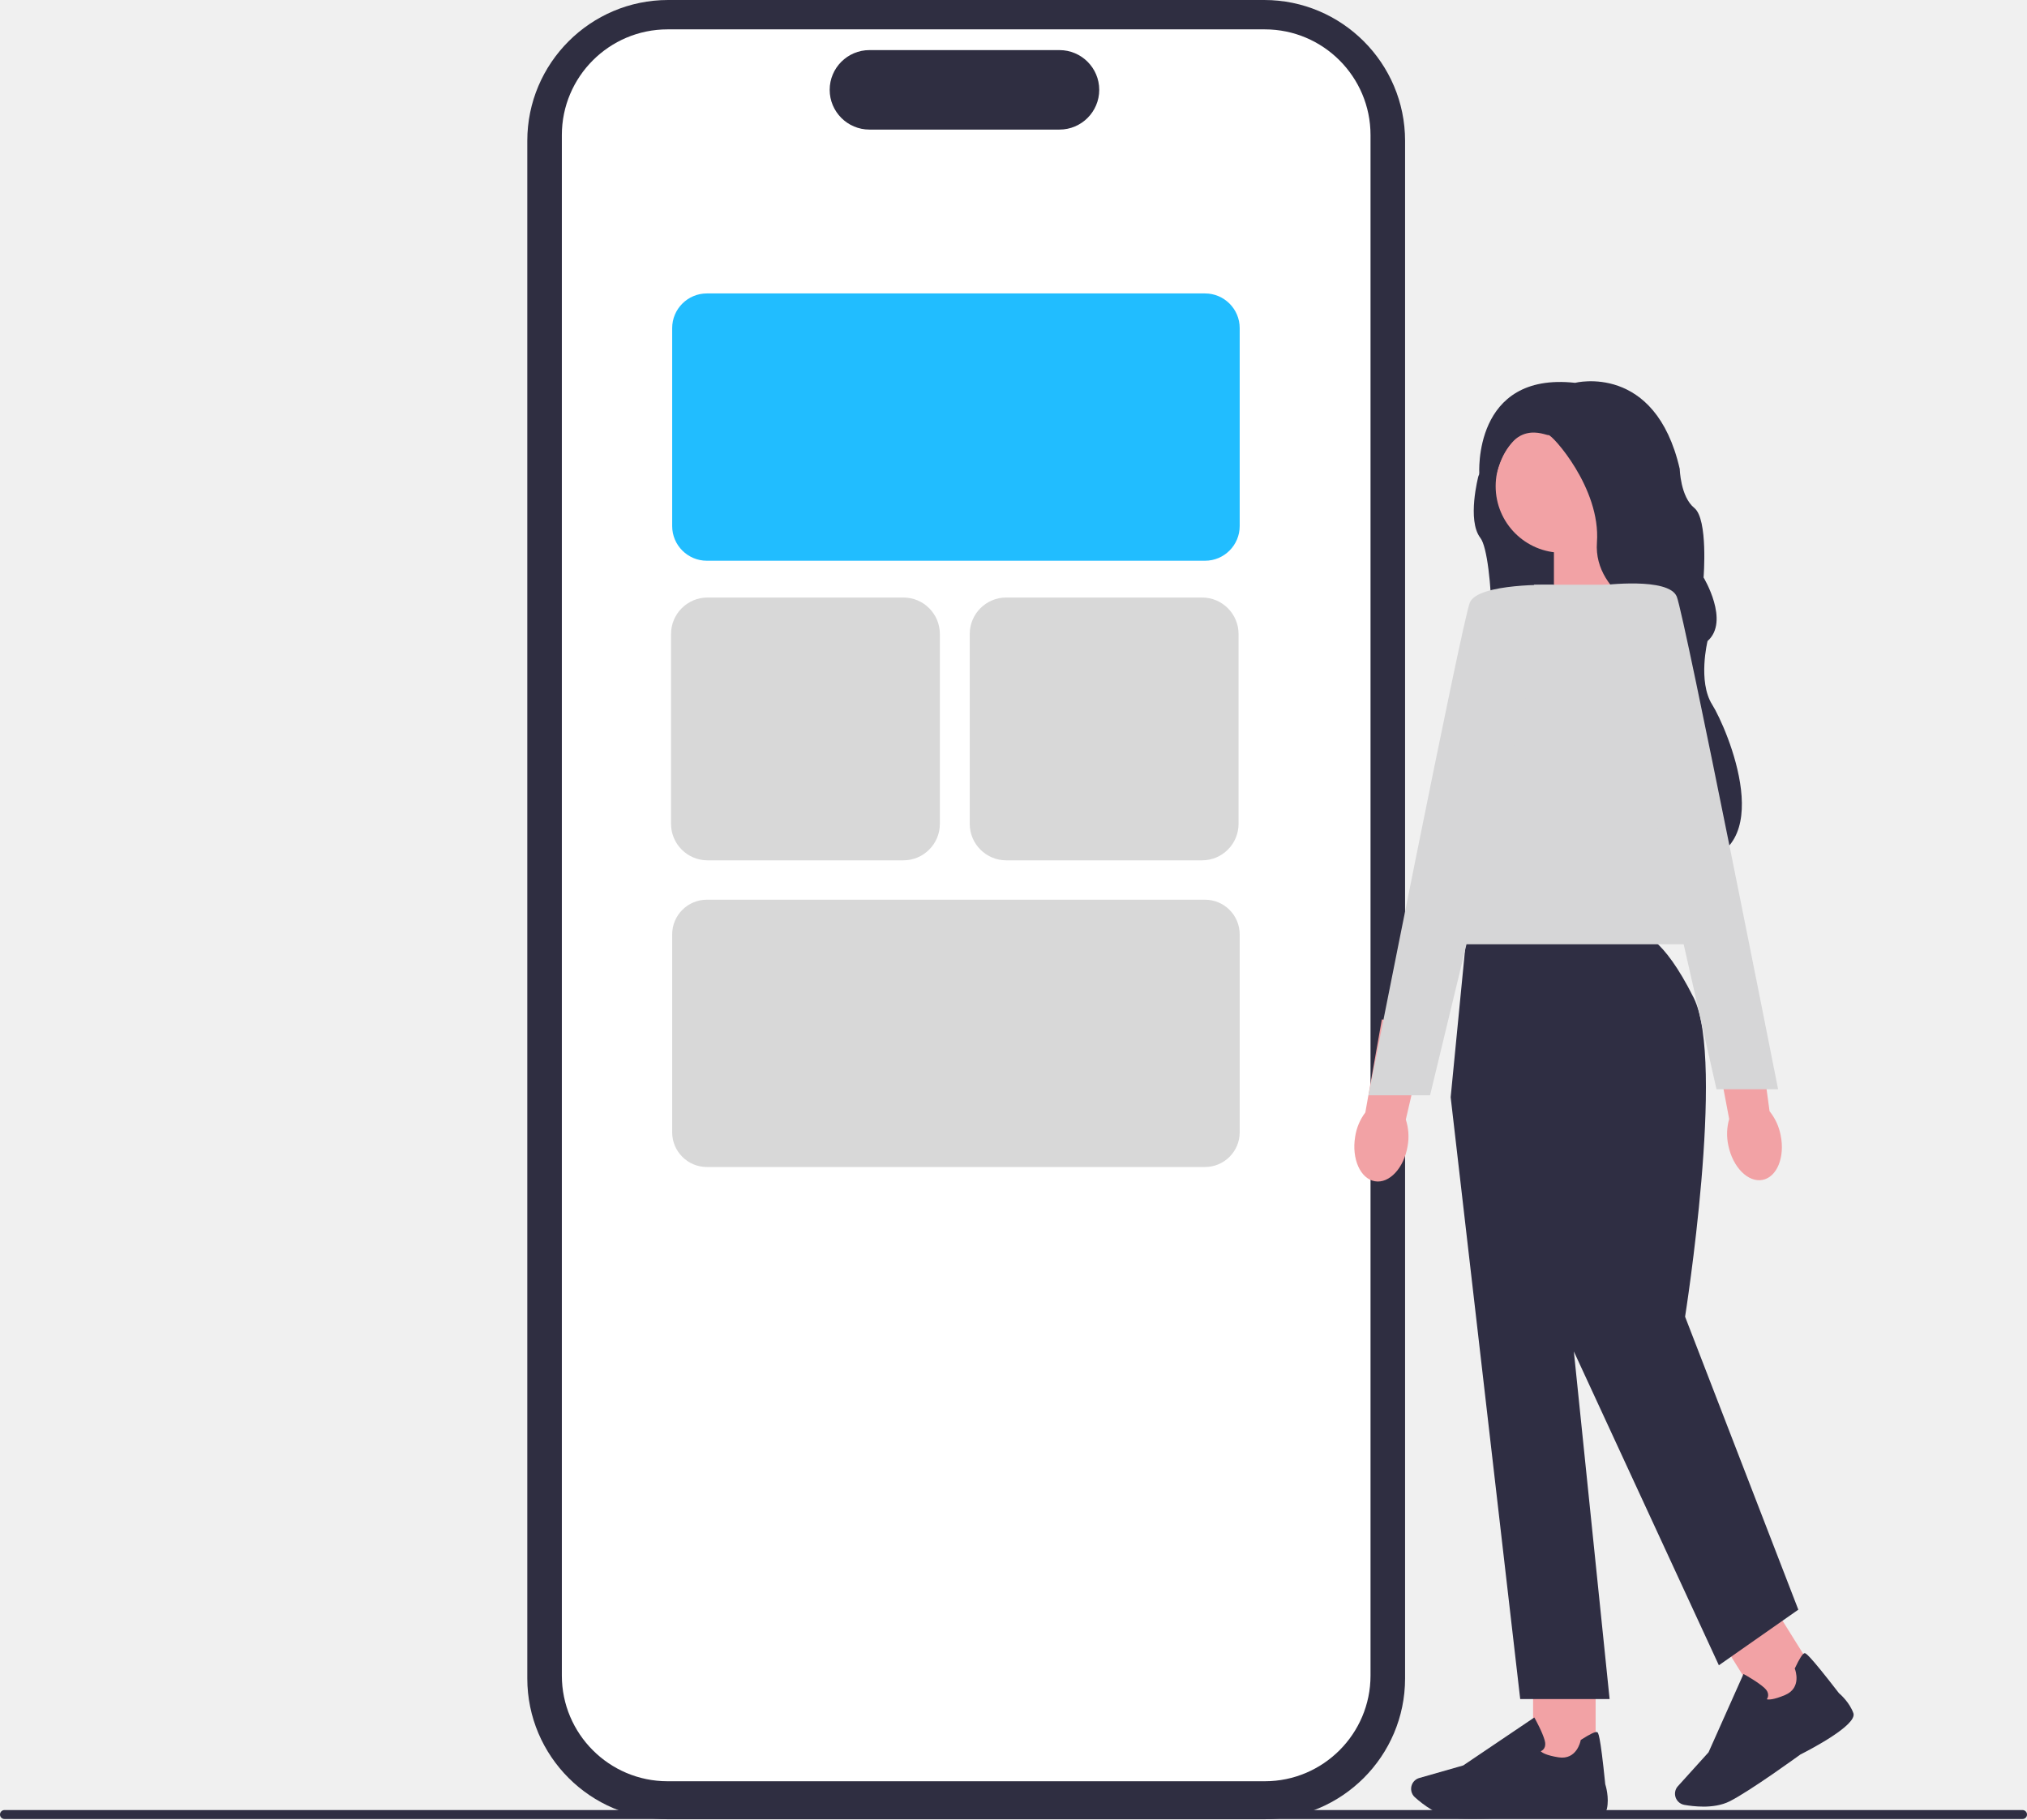
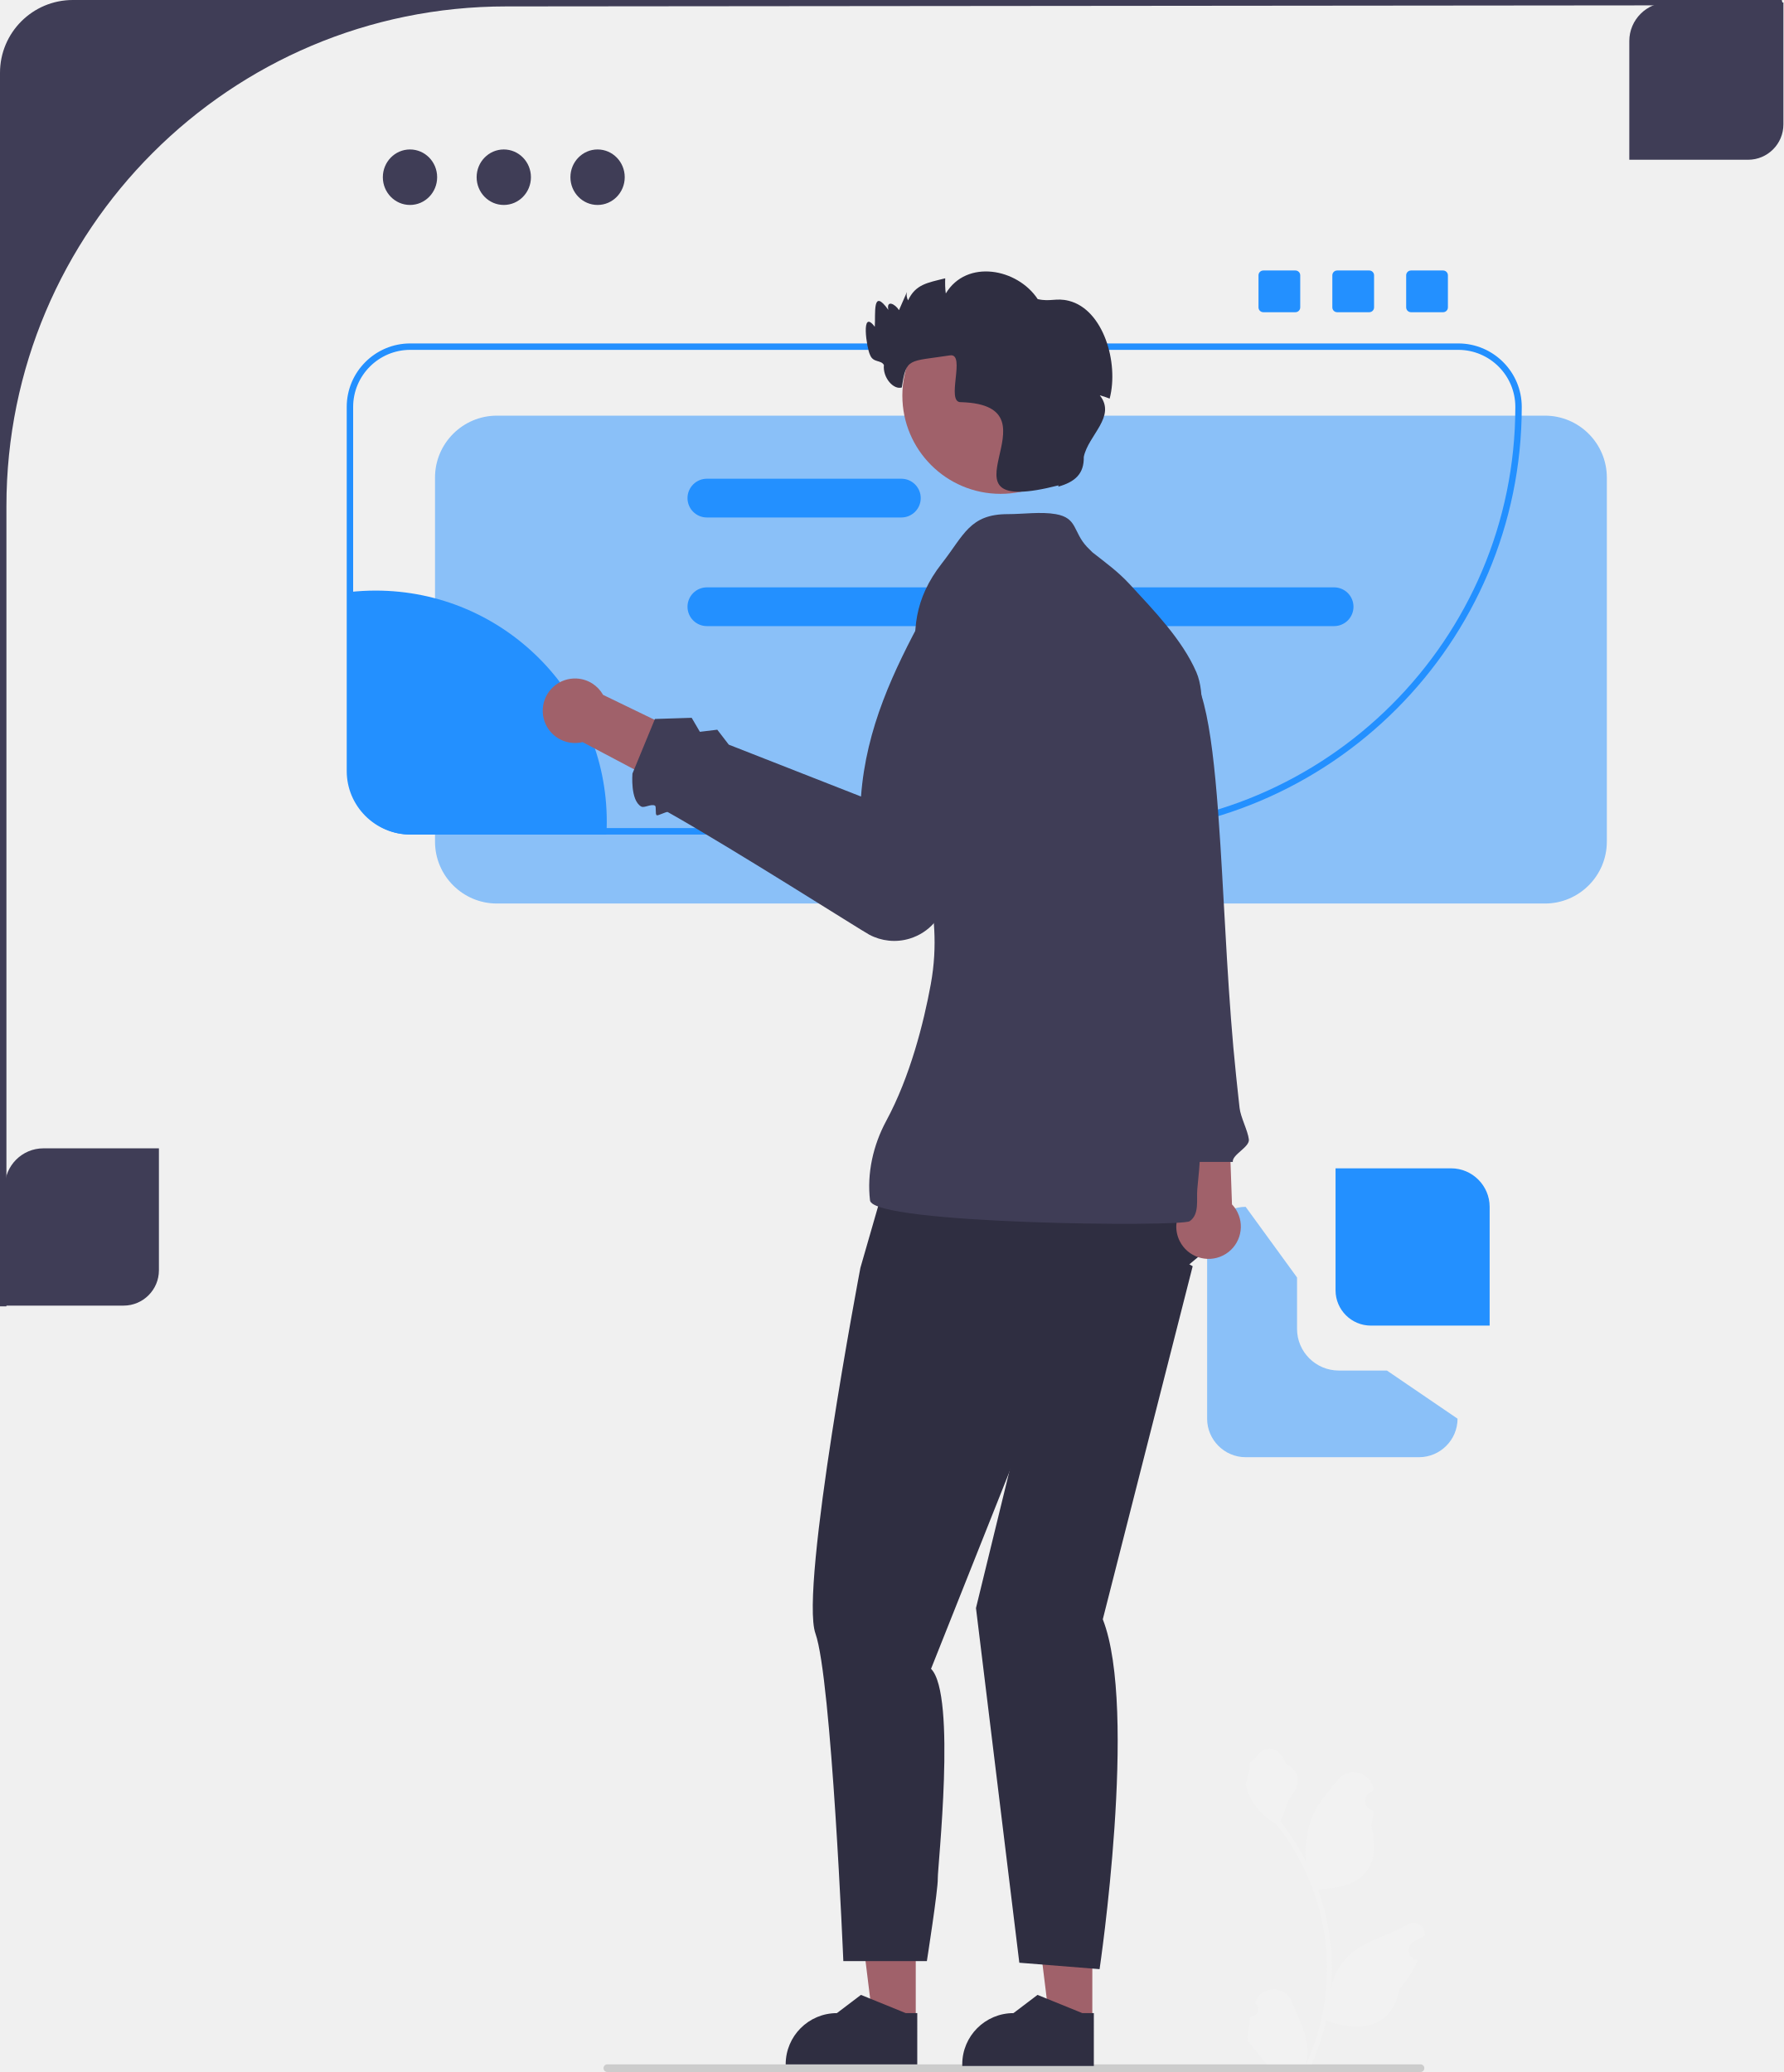
- <svg xmlns="http://www.w3.org/2000/svg" width="678.62" height="609.152" viewBox="0 0 678.62 609.152">
-   <path d="m423.25,609.152h-199.559c-26.002,0-47.157-21.154-47.157-47.157V47.157c0-26.003,21.155-47.157,47.157-47.157h199.559c26.003,0,47.157,21.154,47.157,47.157v514.837c0,26.003-21.154,47.157-47.157,47.157Z" fill="#2f2e41" stroke-width="0" />
-   <path d="m423.453,596.425h-199.966c-19.511,0-35.384-15.873-35.384-35.384V45.218c0-19.511,15.873-35.384,35.384-35.384h199.966c19.511,0,35.384,15.873,35.384,35.384v515.823c0,19.511-15.873,35.384-35.384,35.384Z" fill="#fff" stroke-width="0" />
-   <path d="m354.709,43.387h-63.634c-7.337,0-13.305-5.969-13.305-13.305s5.969-13.305,13.305-13.305h63.634c7.337,0,13.305,5.969,13.305,13.305s-5.969,13.305-13.305,13.305Z" fill="#2f2e41" stroke-width="0" />
-   <path d="m403.432,187.754h-166.788c-6.4,0-11.606-5.207-11.606-11.606v-66.288c0-6.399,5.206-11.605,11.606-11.605h166.788c6.399,0,11.606,5.206,11.606,11.605v66.288c0,6.399-5.206,11.606-11.606,11.606Z" fill="#21bdff" stroke-width="0" />
-   <path d="m403.432,390.754h-166.788c-6.4,0-11.606-5.207-11.606-11.606v-66.288c0-6.399,5.206-11.605,11.606-11.605h166.788c6.399,0,11.606,5.206,11.606,11.605v66.288c0,6.399-5.206,11.606-11.606,11.606Z" fill="#d8d8d8" stroke-width="0" />
-   <path d="m402.442,288.07h-65.57c-6.735,0-12.215-5.479-12.215-12.215v-63.57c0-6.735,5.479-12.215,12.215-12.215h65.57c6.735,0,12.215,5.479,12.215,12.215v63.57c0,6.735-5.479,12.215-12.215,12.215Z" fill="#d8d8d8" stroke-width="0" />
-   <path d="m302.442,288.07h-65.57c-6.735,0-12.215-5.479-12.215-12.215v-63.57c0-6.735,5.479-12.215,12.215-12.215h65.57c6.735,0,12.215,5.479,12.215,12.215v63.57c0,6.735-5.479,12.215-12.215,12.215Z" fill="#d8d8d8" stroke-width="0" />
-   <path d="m499.151,148.955l-4.21,10.53s-3.88,14.74.67,20.62c4.54,5.87,5.55,50.88.67,54.2-4.88,3.33,61.85-30.82,61.85-30.82,0,0-26.05-60.41-26.49-60.63s-17.51-5.54-17.51-5.54l-14.96,11.64h-.02Z" fill="#2f2e43" stroke-width="0" />
-   <polygon points="542.601 201.005 520.241 208.355 520.241 176.175 540.531 176.175 542.601 201.005" fill="#f2a2a5" stroke-width="0" />
-   <path id="uuid-4b95b5b1-38e0-4a6b-a87e-620e87f12b50-777" d="m471.261,383.715c-1.21,7.37-6.13,12.66-10.98,11.81s-7.81-7.52-6.59-14.9c.44-2.95,1.61-5.75,3.41-8.14l5.54-31.17,15.08,3.16-7.07,30.39c.93,2.88,1.14,5.91.61,8.85h0l0.0 0Z" fill="#f2a2a5" stroke-width="0" />
-   <rect x="513.261" y="561.295" width="20.94" height="29.71" fill="#f2a2a5" stroke-width="0" />
-   <path d="m492.861,608.995c-2.2,0-4.16-.05-5.64-.19-5.56-.51-10.87-4.62-13.54-7.02-1.2-1.08-1.58-2.8-.96-4.28h0c.45-1.06,1.34-1.86,2.45-2.17l14.7-4.2,23.8-16.06.27.48c.1.18,2.44,4.39,3.22,7.23.3,1.08.22,1.98-.23,2.68-.31.48-.75.76-1.1.92.43.45,1.78,1.37,5.94,2.03,6.07.96,7.35-5.33,7.4-5.59l.04-.21.18-.12c2.89-1.86,4.67-2.71,5.28-2.53.38.11,1.02.31,2.75,17.44.17.54,1.38,4.48.56,8.25-.89,4.1-18.81,2.69-22.4,2.37-.1.01-13.52.97-22.71.97h0l-.01 0Z" fill="#2f2e43" stroke-width="0" />
-   <rect x="582.336" y="541.247" width="20.94" height="29.71" transform="translate(-204.4733 397.9441) rotate(-31.95)" fill="#f2a2a5" stroke-width="0" />
-   <path d="m570.231,604.915c-2.46,0-4.72-.3-6.33-.58-1.58-.28-2.82-1.54-3.08-3.12h0c-.18-1.14.15-2.29.93-3.14l10.25-11.34,11.7-26.22.48.26c.18.1,4.39,2.43,6.56,4.43.83.76,1.24,1.57,1.22,2.4-.01.58-.23,1.04-.45,1.37.6.16,2.23.22,6.11-1.42,5.66-2.39,3.42-8.41,3.32-8.66l-.08-.2.09-.19c1.47-3.11,2.52-4.77,3.14-4.94.39-.11,1.03-.28,11.56,13.35.43.36,3.54,3.07,4.84,6.7,1.41,3.95-14.54,12.24-17.75,13.86-.1.08-16.79,12.21-23.65,15.66-2.72,1.37-5.94,1.79-8.87,1.79h0l.01-.01Z" fill="#2f2e43" stroke-width="0" />
-   <path d="m549.621,312.845h-58.63l-5.32,54.54,23.28,201.52h29.93l-11.97-116.39,48.55,105.08,26.6-18.62-37.91-98.1s13.54-85.46,2.9-106.75c-10.64-21.28-17.43-21.28-17.43-21.28h0Z" fill="#2f2e43" stroke-width="0" />
-   <polygon points="578.781 316.175 477.021 316.175 513.601 195.795 554.171 195.795 578.781 316.175" fill="#d6d6d7" stroke-width="0" />
-   <path d="m520.001,195.815s-25.27-.67-27.93,5.99c-2.66,6.65-33.92,164.94-33.92,164.94h20.62l41.24-170.93h0l-.01-0Z" fill="#d6d6d7" stroke-width="0" />
-   <circle cx="523.011" cy="162.805" r="22.28" fill="#f2a2a5" stroke-width="0" />
-   <path d="m527.331,128.185s26.82-6.87,35.03,28.82c0,0,.22,9.31,4.88,13.08,4.66,3.77,3.1,23.28,3.1,23.28,0,0,8.87,14.63,1.33,21.28,0,0-3.33,13.52,1.55,21.28,4.88,7.76,23.28,50.44-7.32,53.04,0,0-15.52-9.37-8.2-37.3s-.89-43.36-.89-43.36c0,0-23.5-8.52-22.17-26.7,1.33-18.18-15.08-36.14-16.18-35.91s-12.64-6.43-17.74,13.97l-5.46-.93s-2.3-34.32,32.07-30.55h0Z" fill="#2f2e43" stroke-width="0" />
-   <path id="uuid-9a3ba102-cbb7-416d-9502-ea03e1bf6bf2-778" d="m596.151,380.135c1.49,7.32-1.24,14.01-6.08,14.94s-9.97-4.26-11.45-11.58c-.63-2.92-.53-5.94.29-8.82l-5.89-31.11,15.22-2.41,4.19,30.92c1.89,2.36,3.16,5.12,3.72,8.06h0v-0Z" fill="#f2a2a5" stroke-width="0" />
-   <path d="m536.451,195.955s22.26-2.82,24.92,3.83c2.66,6.65,33.92,164.94,33.92,164.94h-20.62l-38.22-168.77Z" fill="#d6d6d7" stroke-width="0" />
-   <path d="m678.62,607.57c0,.83-.67,1.5-1.5,1.5H1.5c-.83,0-1.5-.67-1.5-1.5s.67-1.5,1.5-1.5h675.62c.83,0,1.5.67,1.5,1.5Z" fill="#2f2e43" stroke-width="0" />
+ <svg xmlns="http://www.w3.org/2000/svg" width="555.5" height="645.545" viewBox="0 0 555.5 645.545">
+   <path d="M38.5,406.773H1.5v-37c0-6.6,5.4-12,12-12H49.5v38c0,6.065-4.935,11-11,11Z" fill="#3f3d56" />
+   <path d="M544.5,49.773h-37V12.773c0-6.6,5.4-12,12-12h36V38.773c0,6.065-4.935,11-11,11Z" fill="#3f3d56" />
+   <g>
+     <polygon points="285.241 629.768 271.914 629.767 265.575 578.362 285.244 578.364 285.241 629.768" fill="#a0616a" />
+     <path d="M285.71,643.671l-40.982-.002v-.518c.001-8.809,7.142-15.951,15.952-15.951h.001l7.486-5.679,13.967,5.68,3.578,0-.001,16.47Z" fill="#2f2e41" />
+   </g>
+   <path d="M276.795,364.463l-8.795,30.537s-19,99.935-14,113.935,8.685,102.065,8.685,102.065h26.016s3.504-22.341,3.402-25.703c-.102-3.362,5.898-57.362-2.102-65.362l35-88,55-46-21.567-26.77-81.638,5.299Z" fill="#2f2e41" />
+   <path d="M404,414v-16l-16-22c-6.6,0-12,5.4-12,12v54c0,6.6,5.4,12,12,12h54c6.6,0,12-5.4,12-12l-22-15h-15c-7.168,0-13-5.832-13-13Z" fill="#2390ff" opacity=".5" />
+   <path d="M481.22,281.5H154.78c-10.631,0-19.279-8.649-19.279-19.28v-113.44c0-10.631,8.648-19.28,19.279-19.28H481.22c10.631,0,19.28,8.649,19.28,19.28v113.44c0,10.631-8.649,19.28-19.28,19.28Z" fill="#2390ff" opacity=".5" />
+   <path d="M340.78,260H127.78c-10.907,0-19.78-8.874-19.78-19.78V126.78c0-10.907,8.873-19.78,19.78-19.78H454.22c10.907,0,19.78,8.874,19.78,19.78,0,73.458-59.762,133.22-133.22,133.22ZM127.78,109c-9.804,0-17.78,7.976-17.78,17.78v113.44c0,9.804,7.976,17.78,17.78,17.78h213c72.355,0,131.22-58.865,131.22-131.22,0-9.804-7.976-17.78-17.78-17.78H127.78Z" fill="#2390ff" />
+   <g>
+     <path d="M367.8,377.044l-2.117-29.963,16.948-3.597,1.111,31.758c.668,.704,1.246,1.516,1.702,2.43,2.479,4.968,.462,11.006-4.507,13.486-4.968,2.479-11.006,.462-13.486-4.507-1.581-3.169-1.327-6.768,.349-9.606Z" fill="#a0616a" />
+     <path d="M340.895,184.923l-6.52,4.859,16.025,91.379-2.343,5.595,3.125,2.939,.958,7.028,12.618,65.278h19.242c-.282-2.268,5.281-4.592,5-7-.321-2.753-2.575-6.918-2.895-9.827-.099-.901-.199-1.808-.298-2.722-.146-1.341-.292-2.696-.438-4.063-.113-1.058-.227-2.124-.34-3.197-2.46-23.216-3.472-49.342-4.893-71.901-1.812-28.76-4.289-51.724-11.282-55.476l-27.959-22.893Z" fill="#3f3d56" />
+   </g>
+   <path d="M389.535,628.212c2.066,.129,3.208-2.437,1.645-3.933l-.155-.618c.02-.05,.041-.099,.062-.148,2.089-4.982,9.17-4.947,11.241,.042,1.839,4.428,4.179,8.864,4.756,13.546,.258,2.067,.142,4.172-.316,6.2,4.308-9.411,6.575-19.687,6.575-30.021,0-2.597-.142-5.193-.433-7.783-.239-2.119-.568-4.224-.995-6.31-2.306-11.277-7.299-22.018-14.5-30.99-3.462-1.892-6.349-4.851-8.093-8.397-.626-1.279-1.117-2.655-1.35-4.056,.394,.052,1.486-5.949,1.188-6.317,.549-.833,1.532-1.247,2.131-2.06,2.982-4.043,7.091-3.337,9.236,2.157,4.582,2.313,4.627,6.148,1.815,9.837-1.789,2.347-2.035,5.522-3.604,8.035,.162,.207,.329,.407,.491,.614,2.961,3.798,5.522,7.88,7.681,12.169-.61-4.766,.291-10.508,1.826-14.21,1.748-4.217,5.025-7.769,7.91-11.415,3.466-4.379,10.573-2.468,11.184,3.083,.006,.054,.012,.107,.017,.161-.429,.242-.848,.499-1.259,.77-2.339,1.547-1.531,5.174,1.241,5.602l.063,.01c-.155,1.544-.42,3.074-.807,4.579,3.702,14.316-4.29,19.53-15.701,19.764-.252,.129-.497,.258-.749,.381,1.156,3.255,2.08,6.594,2.764,9.979,.614,2.99,1.04,6.013,1.279,9.049,.297,3.83,.271,7.68-.052,11.503l.019-.136c.82-4.211,3.107-8.145,6.427-10.87,4.946-4.063,11.933-5.559,17.268-8.824,2.568-1.572,5.859,.459,5.411,3.437l-.022,.143c-.794,.323-1.569,.698-2.319,1.117-.429,.242-.848,.499-1.259,.77-2.339,1.547-1.531,5.174,1.241,5.602l.063,.01c.045,.006,.084,.013,.129,.019-1.363,3.236-3.262,6.239-5.639,8.829-2.315,12.497-12.256,13.683-22.89,10.044h-.006c-1.163,5.064-2.861,10.011-5.044,14.726h-18.02c-.065-.2-.123-.407-.181-.607,1.666,.103,3.346,.006,4.986-.297-1.337-1.641-2.674-3.294-4.011-4.935-.032-.032-.058-.065-.084-.097-.678-.84-1.363-1.673-2.041-2.512l-0-.001c-.042-2.578,.267-5.147,.879-7.64l.001-0Z" fill="#f2f2f2" />
+   <path d="M187.983,644.355c0,.66,.53,1.19,1.19,1.19h253.29c.66,0,1.19-.53,1.19-1.19,0-.66-.53-1.19-1.19-1.19H189.173c-.66,0-1.19,.53-1.19,1.19Z" fill="#ccc" />
+   <path d="M22.69,0C10.159,0,0,10.159,0,22.69V407H2V157.68C2,71.7,71.7,2,157.68,2l397.684-.364-.364-1.636H22.69Z" fill="#3f3d56" />
+   <path d="M189,256c0,1.34-.04,2.68-.11,4h-61.11c-10.37,0-18.78-8.41-18.78-18.78v-56.78c2.63-.29,5.3-.44,8-.44,39.76,0,72,32.24,72,72Z" fill="#2390ff" />
+   <path d="M415.551,182.996H220.182c-3.33,0-6.036,2.706-6.036,6.036s2.706,6.036,6.036,6.036h195.369c3.33,0,6.036-2.706,6.036-6.036s-2.706-6.036-6.036-6.036Z" fill="#2390ff" />
+   <path d="M280.756,149.152h-60.575c-3.33,0-6.036,2.706-6.036,6.036s2.706,6.036,6.036,6.036h60.575c3.33,0,6.036-2.706,6.036-6.036s-2.706-6.036-6.036-6.036Z" fill="#2390ff" />
+   <g>
+     <polygon points="340.241 629.768 326.914 629.767 320.575 578.362 340.244 578.364 340.241 629.768" fill="#a0616a" />
+     <path d="M340.71,643.671l-40.982-.002v-.518c.001-8.809,7.142-15.951,15.952-15.951h.001l7.486-5.679,13.967,5.68,3.578,0-.001,16.47Z" fill="#2f2e41" />
+   </g>
+   <path d="M312.5,376.5l7,61-15.5,63.5,13.5,110.5,25,2s12-81,1-109l28-110-21-12-38-6Z" fill="#2f2e41" />
+   <path d="M338.583,170.386c-4.412-4.71-2.901-9-9.722-10.203-4.624-.815-10.189,.002-14.924-.002-11.9-.011-13.689,6.569-20.54,15.311-17.647,22.517-1.229,40.586-5.397,67.508-3.873,25.014,6.506,38.636,1.909,63.718-2.188,11.939-6.43,28.75-13.852,42.481-4.098,7.581-6.063,16.401-5.058,24.802,.89,7.435,96.907,8.302,99.564,6.472,3.129-2.154,2.071-6.772,2.376-9.989,.828-8.716,1.67-14.822-.423-23.725-1.967-8.366-1.93-18.086-1.957-26.732-.026-8.336-11.768,5.426-11.085-2.896,.87-10.614,2.595-20.998,4.495-31.516,1.471-8.141,2.047-16.506,4.208-24.477,2.489-9.182,5.456-17.259,5.556-26.888,.078-7.496,1.887-17.974-1.093-24.841-4.39-10.117-13.243-19.227-20.712-27.33-3.714-4.029-7.401-6.651-11.643-9.991" fill="#3f3d56" />
+   <g>
+     <path d="M187.849,216.49l27.035,13.091-5.324,16.487-28.09-14.858c-.943,.228-1.935,.325-2.954,.265-5.543-.325-9.773-5.083-9.448-10.626,.325-5.543,5.083-9.773,10.626-9.448,3.535,.207,6.53,2.221,8.156,5.088Z" fill="#a0616a" />
+     <path d="M270.775,291.212c-2.59-1.372-42.035-26.527-62.775-38.212-.389-.219-3.066,1.215-3.439,1.005-.57-.321-.028-2.705-.561-3.005-1.155-.651-3.312,.823-4.269,.284-3.465-1.953-2.731-10.284-2.731-10.284l7-17,11.444-.365,2.556,4.365,5.426-.654,3.574,4.654,41.192,16.162c1.601-21.478,10.19-39.197,19.494-56.53l3.761,.711c9.484,1.792,15.81,10.818,14.258,20.345l-10.862,66.676c-1.052,6.204-5.441,11.206-11.455,13.054-4.346,1.336-8.855,.784-12.613-1.205Z" fill="#3f3d56" />
+   </g>
+   <circle cx="311.671" cy="123.257" r="30.605" fill="#a0616a" />
+   <path d="M345.639,124.188c-1.07-.43-2.14-.79-3.07-1.02,5.252,6.612-3.614,12.414-4.99,19.18,.115,5.372-2.822,7.808-7.96,9.28l.12-.42c-41.791,10.705,2.293-24.929-30.38-25.911-4.98,.291,1.671-15.367-3.45-14.579-13,2-13.606,.626-14.999,10.001-2.531,.829-6.001-3.001-5.59-7.001-.926-1.683-3.347-.606-4.32-3.16-1.03-1.95-2.99-14.7,1.48-8.74,.296-4.069-.855-12.387,4.22-5.28-.66-3.233,2.146-1.833,3.32,.09,.83-1.89,1.66-3.77,2.48-5.66-.23,.85-.08,1.78,.34,2.62,2.359-5.011,5.96-5.465,11.58-6.88-.065,1.535-.03,3.331,.18,4.72,6.525-10.811,22.328-7.791,28.629,1.761,3.993,.912,5.681-.47,9.681,.529,10.748,2.687,15.661,19.26,12.73,30.47Z" fill="#2f2e41" />
+   <path d="M427,413h37v-37c0-6.6-5.4-12-12-12h-36v38c0,6.065,4.935,11,11,11Z" fill="#2390ff" />
+   <ellipse cx="127.706" cy="55.21" rx="8.457" ry="8.645" fill="#3f3d56" />
+   <ellipse cx="156.92" cy="55.21" rx="8.457" ry="8.645" fill="#3f3d56" />
+   <ellipse cx="186.134" cy="55.21" rx="8.457" ry="8.645" fill="#3f3d56" />
+   <path d="M393.5,84.273c-.827,0-1.5,.673-1.5,1.5v10c0,.827,.673,1.5,1.5,1.5h10c.827,0,1.5-.673,1.5-1.5v-10c0-.827-.673-1.5-1.5-1.5h-10Z" fill="#2390ff" />
+   <path d="M416.5,84.273c-.827,0-1.5,.673-1.5,1.5v10c0,.827,.673,1.5,1.5,1.5h10c.827,0,1.5-.673,1.5-1.5v-10c0-.827-.673-1.5-1.5-1.5h-10Z" fill="#2390ff" />
+   <path d="M439.5,84.273c-.827,0-1.5,.673-1.5,1.5v10c0,.827,.673,1.5,1.5,1.5h10c.827,0,1.5-.673,1.5-1.5v-10c0-.827-.673-1.5-1.5-1.5h-10Z" fill="#2390ff" />
</svg>
